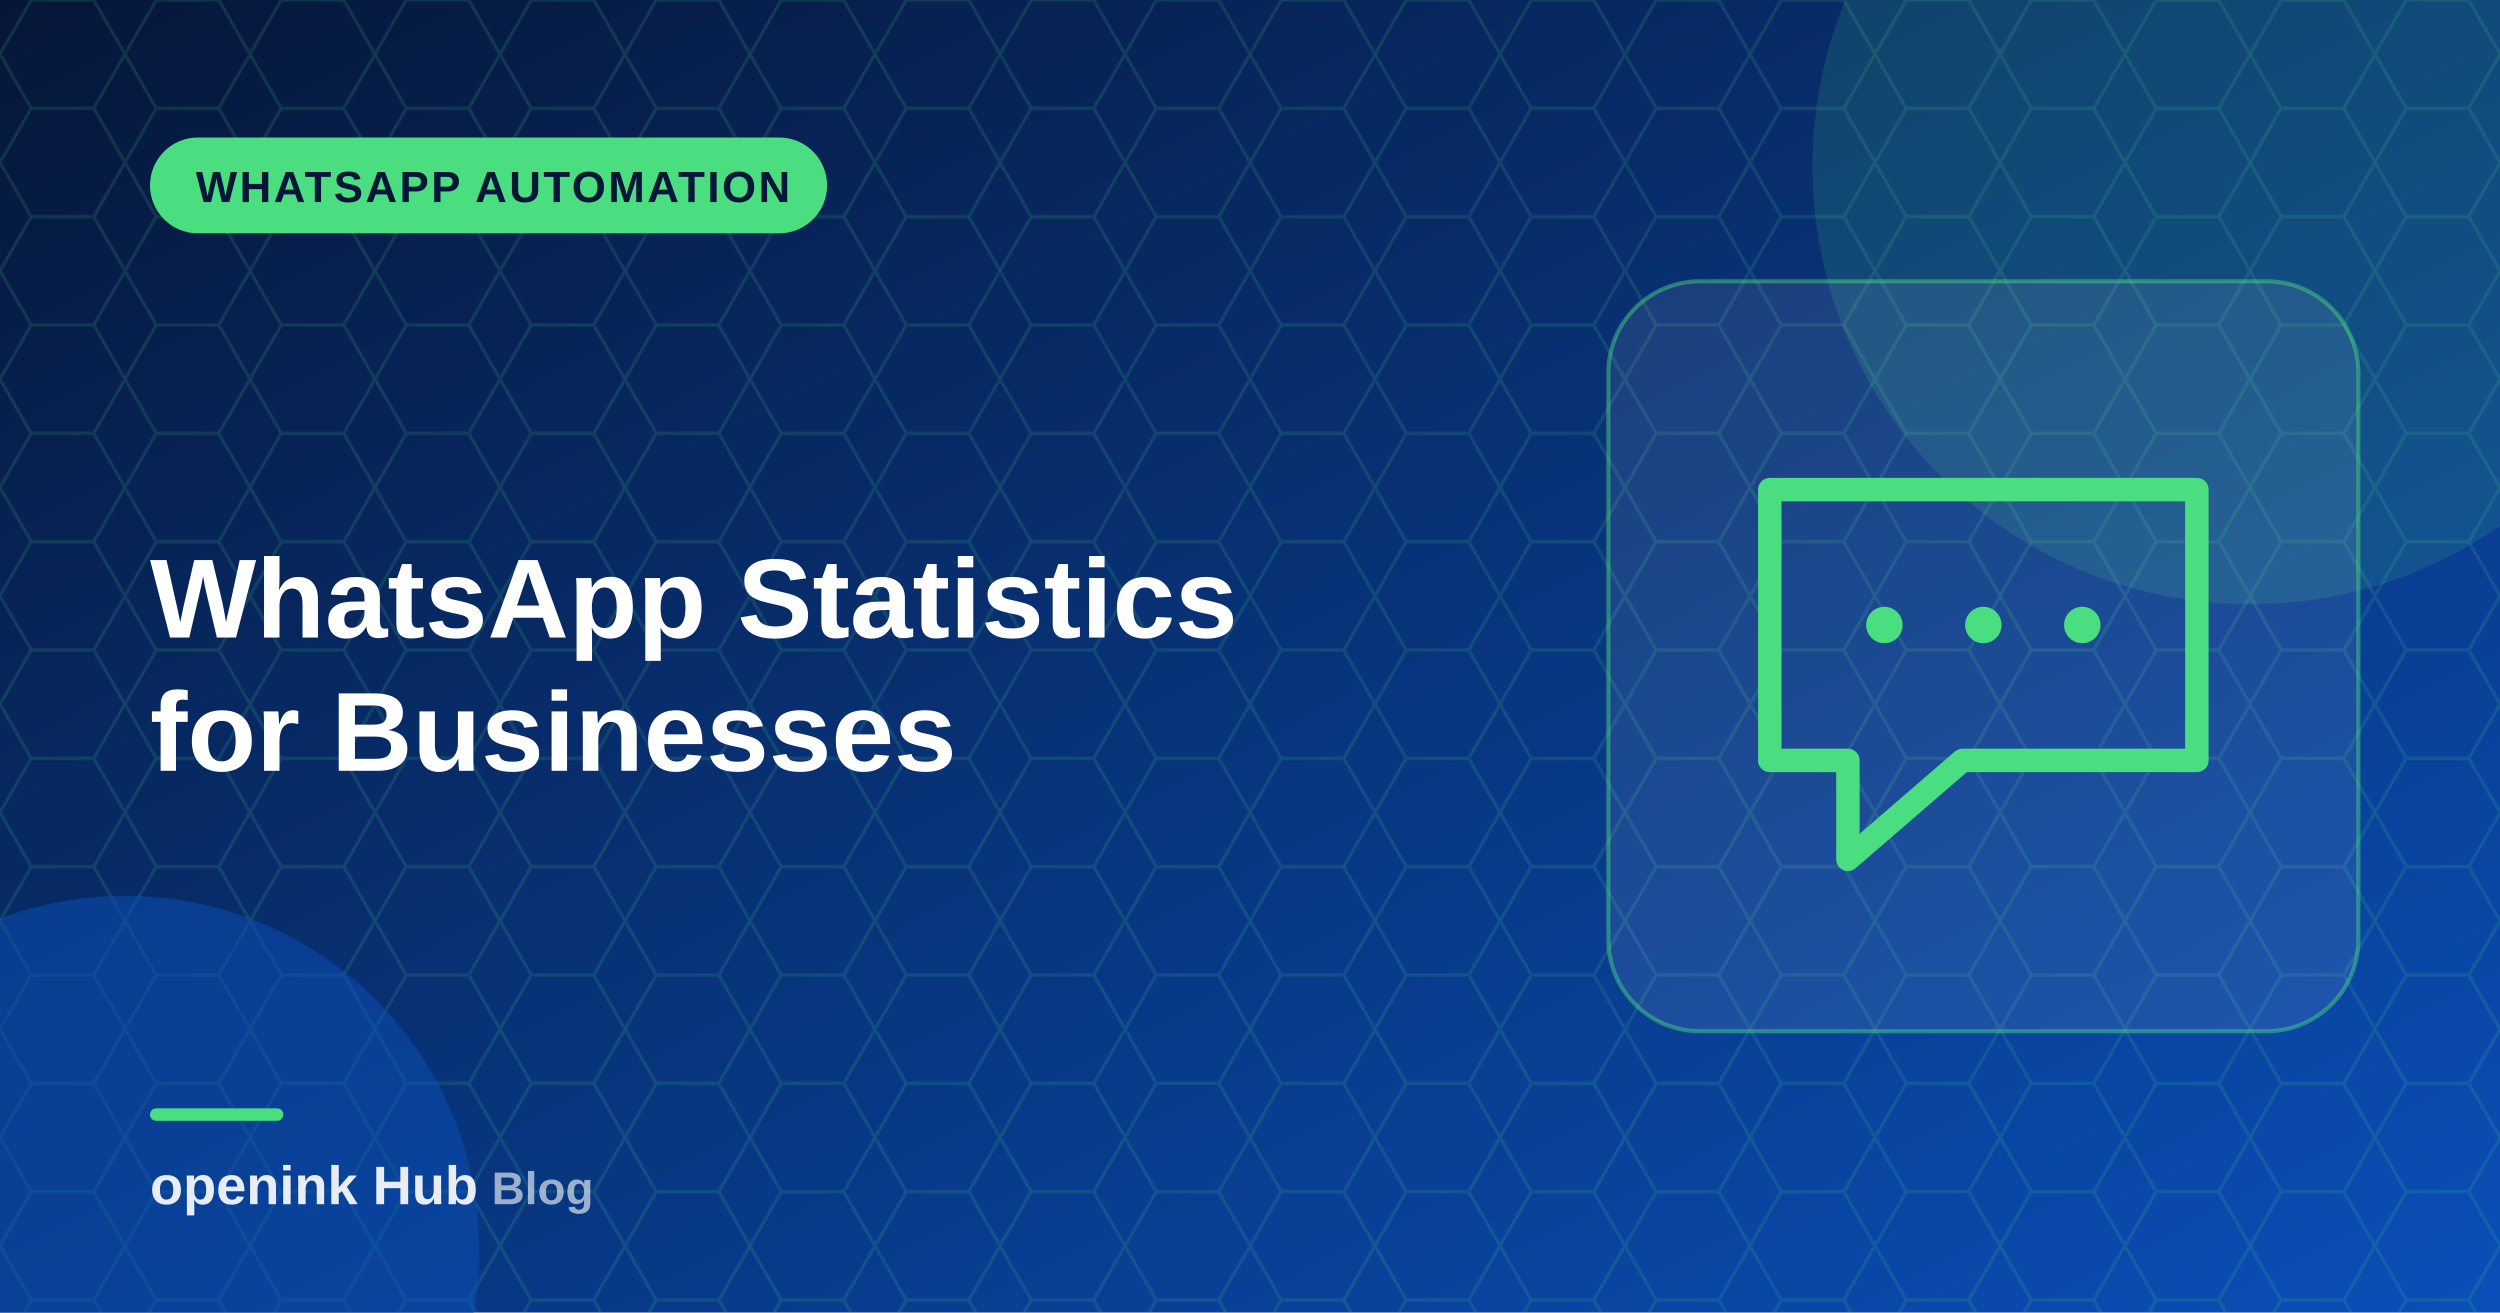
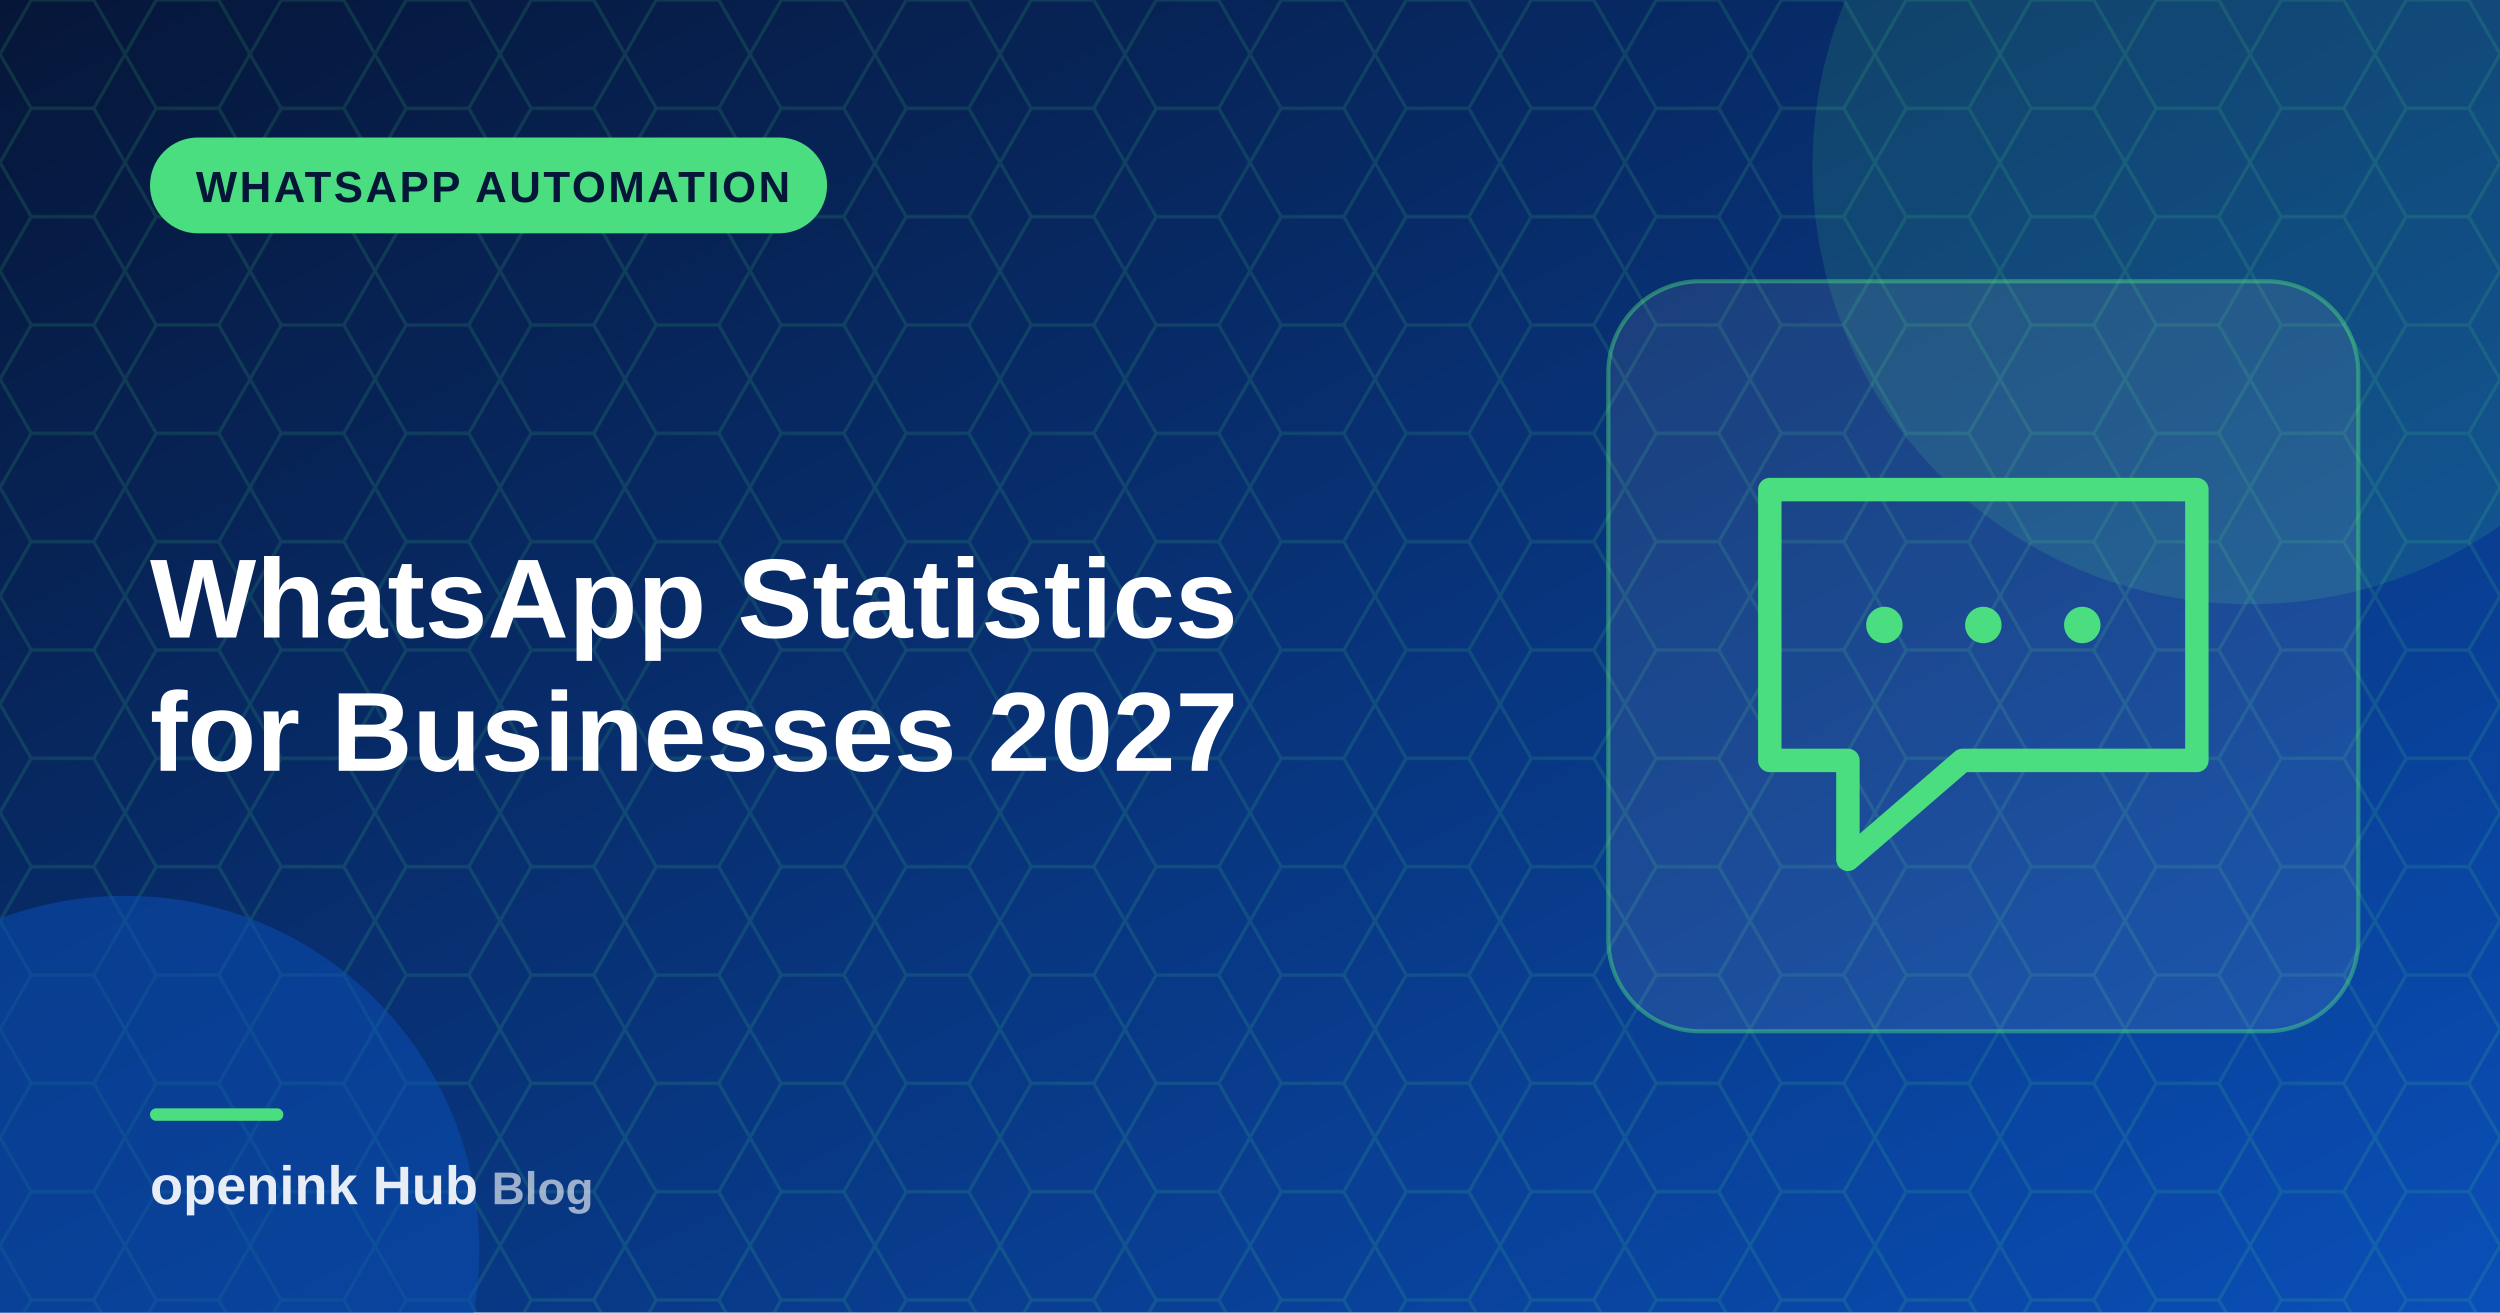
- <svg xmlns="http://www.w3.org/2000/svg" width="1200" height="630" viewBox="0 0 1200 630" role="img" aria-label="WhatsApp Statistics for Businesses">
+ <svg xmlns="http://www.w3.org/2000/svg" width="1200" height="630" viewBox="0 0 1200 630" role="img" aria-label="WhatsApp Statistics for Businesses 2027">
  <defs>
    <linearGradient id="g" x1="0" y1="0" x2="1" y2="1">
      <stop offset="0" stop-color="#061638" />
      <stop offset="1" stop-color="#0a4fb8" />
    </linearGradient>
    <pattern id="p" width="60" height="52" patternUnits="userSpaceOnUse">
      <path d="M15 0h30l15 26-15 26H15L0 26Z" fill="none" stroke="#4ade80" stroke-width="1.6" />
    </pattern>
    <style>.ic{fill:none;stroke:#4ade80;stroke-width:9;stroke-linecap:round;stroke-linejoin:round}.ic .f{fill:#4ade80;stroke:none}</style>
  </defs>
  <rect width="1200" height="630" fill="url(#g)" />
  <rect width="1200" height="630" fill="url(#p)" opacity=".14" />
  <circle cx="1080" cy="80" r="210" fill="#4ade80" opacity=".14" />
  <circle cx="60" cy="600" r="170" fill="#0a4fb8" opacity=".5" />
  <rect x="772" y="135" width="360" height="360" rx="44" fill="#fff" fill-opacity=".08" stroke="#4ade80" stroke-opacity=".45" stroke-width="2" />
  <g class="ic" transform="translate(827 190) scale(1.25)">
    <path d="M18 36h164v104H92l-44 38v-38H18Z" />
    <circle cx="62" cy="88" r="7" class="f" />
    <circle cx="100" cy="88" r="7" class="f" />
    <circle cx="138" cy="88" r="7" class="f" />
  </g>
  <rect x="72" y="66" width="325" height="46" rx="23" fill="#4ade80" />
  <text x="94" y="97" fill="#061638" font-family="Segoe UI,Arial,sans-serif" font-size="21" font-weight="700" letter-spacing="1.2">WHATSAPP AUTOMATION</text>
  <text x="72" y="306" fill="#fff" font-family="Segoe UI,Arial,sans-serif" font-size="54" font-weight="800">WhatsApp Statistics</text>
-   <text x="72" y="370" fill="#fff" font-family="Segoe UI,Arial,sans-serif" font-size="54" font-weight="800">for Businesses</text>
+   <text x="72" y="370" fill="#fff" font-family="Segoe UI,Arial,sans-serif" font-size="54" font-weight="800">for Businesses 2027</text>
  <rect x="72" y="532" width="64" height="6" rx="3" fill="#4ade80" />
  <text x="72" y="578" fill="#fff" fill-opacity=".9" font-family="Segoe UI,Arial,sans-serif" font-size="26" font-weight="700">openink Hub</text>
  <text x="236" y="578" fill="#fff" fill-opacity=".6" font-family="Segoe UI,Arial,sans-serif" font-size="22" font-weight="600">Blog</text>
</svg>
